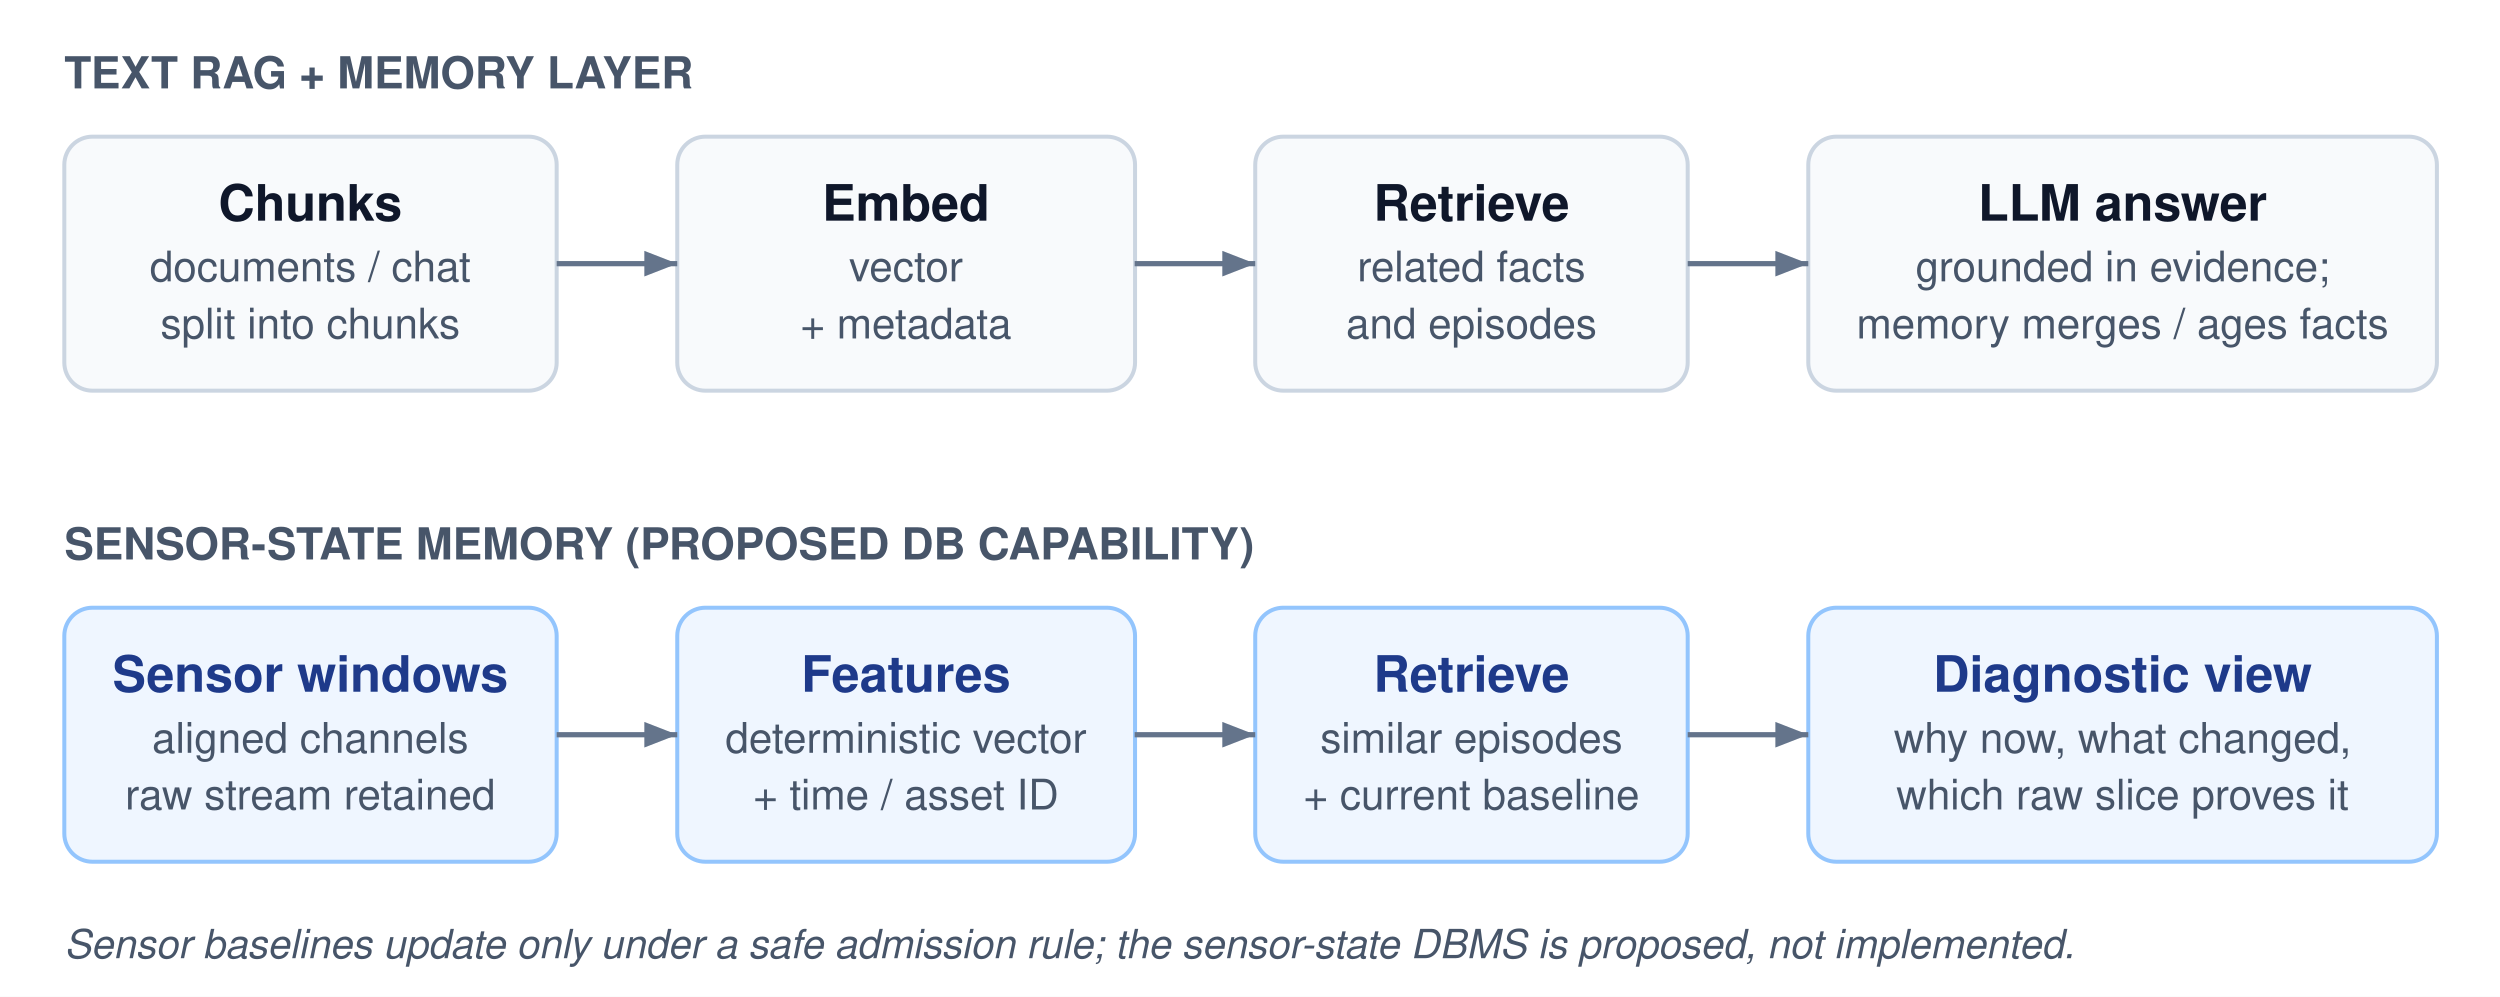
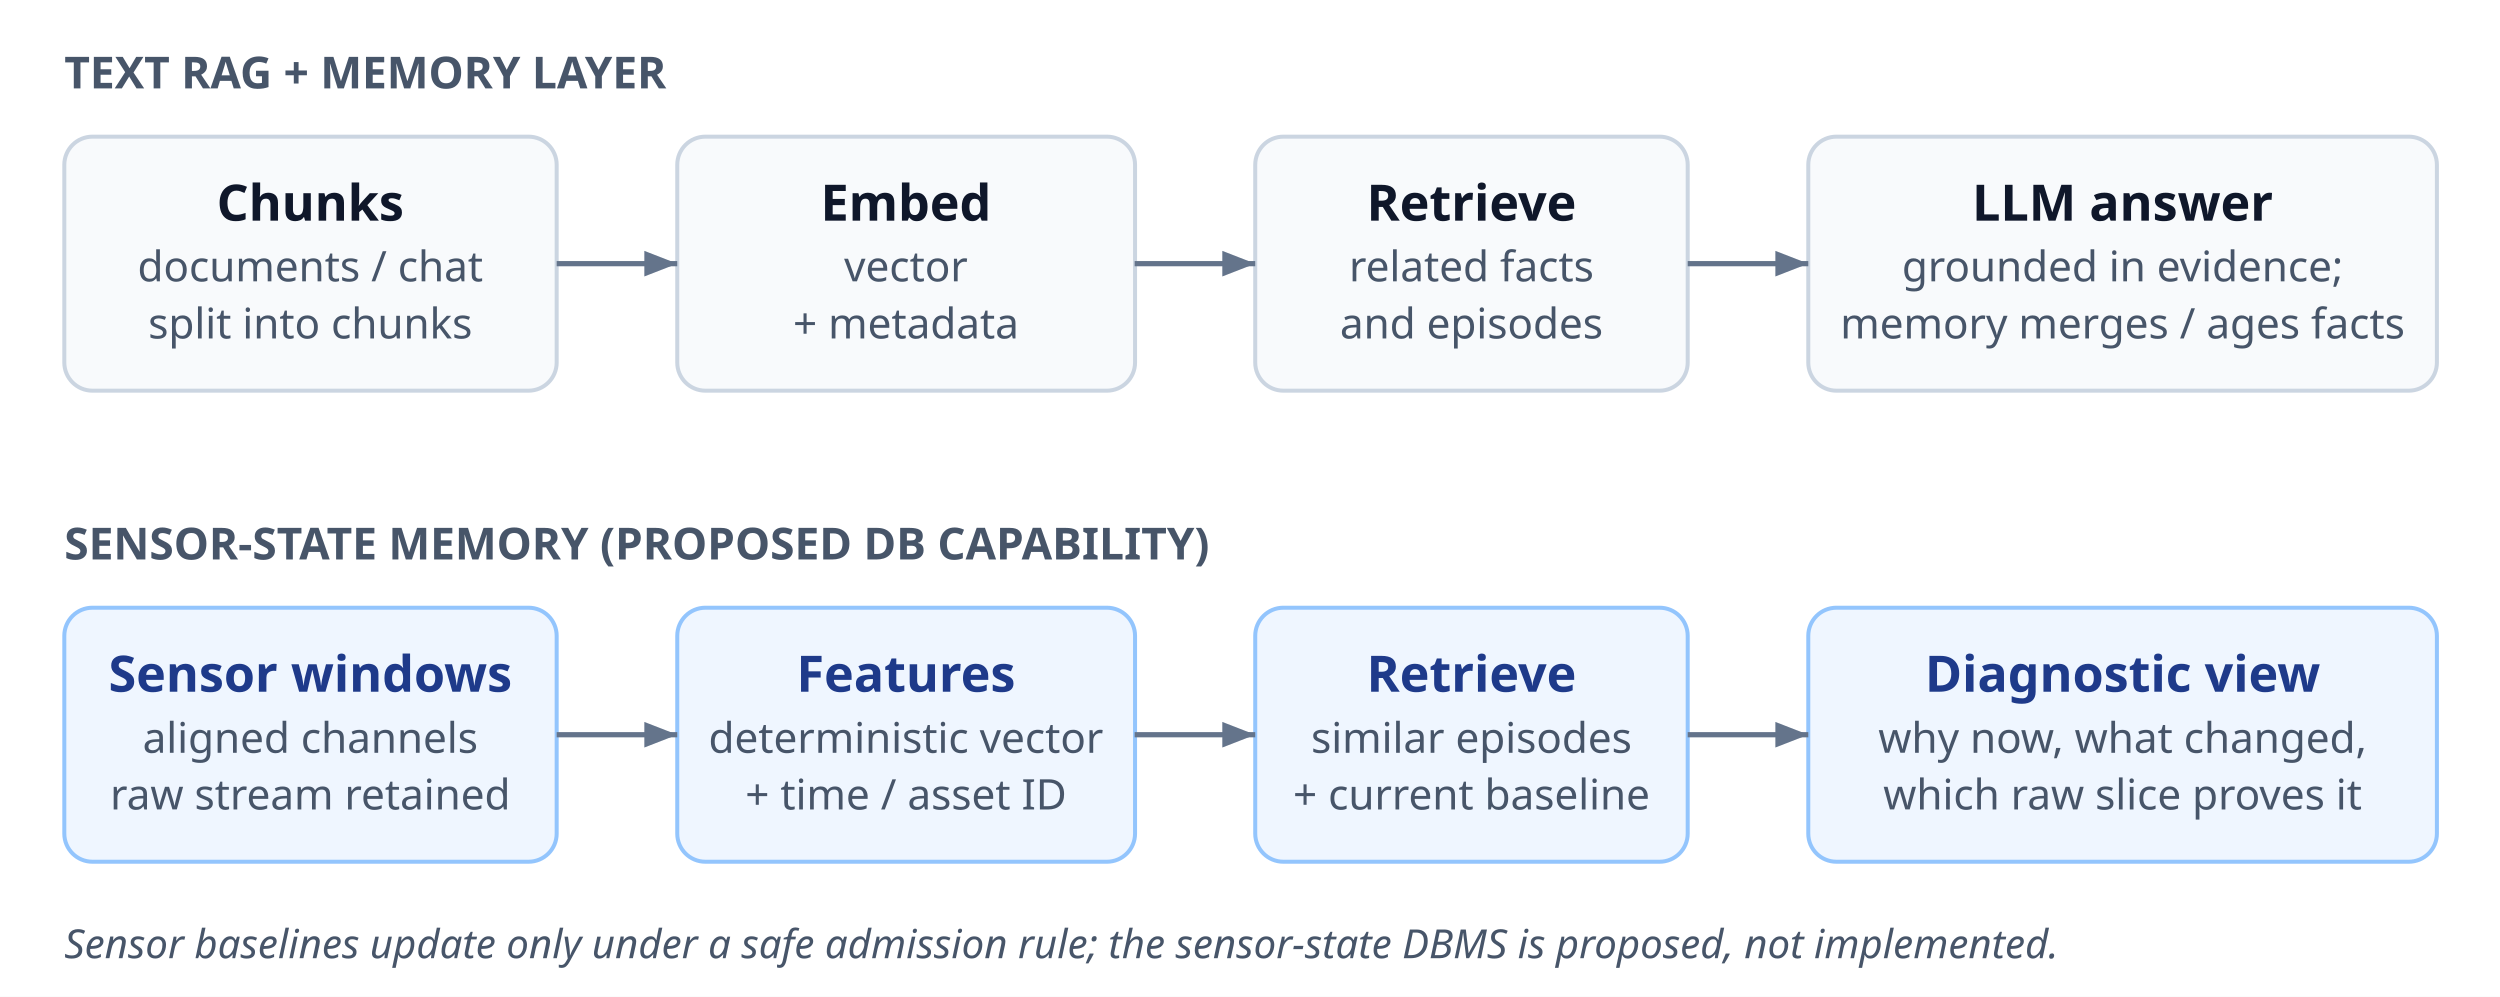
- <svg xmlns="http://www.w3.org/2000/svg" viewBox="0 0 622 248" role="img" aria-label="rag" font-family="'Nimbus Sans', Helvetica, Arial, sans-serif">
+ <svg xmlns="http://www.w3.org/2000/svg" viewBox="0 0 622 248" role="img" aria-label="rag" font-family="'Noto Sans', 'DejaVu Sans', sans-serif">
  <defs>
    <marker id="rag-arrow" viewBox="0 0 10 10" refX="9" refY="5" markerWidth="7" markerHeight="7" orient="auto-start-reverse">
      <path d="M 0 1.5 L 9 5 L 0 8.5 z" fill="#64748b" />
    </marker>
  </defs>
  <rect width="622" height="248" fill="#ffffff" />
  <rect x="16.0" y="34.0" width="122.5" height="63.2" rx="7" fill="#f8fafc" stroke="#cbd5e1" stroke-width="1.0" />
  <text x="77.2" y="54.9" font-size="12.5" font-weight="700" fill="#0f172a" text-anchor="middle">Chunks</text>
  <text x="77.2" y="70.0" font-size="10.5" fill="#475569" text-anchor="middle">documents / chat</text>
  <text x="77.2" y="84.2" font-size="10.5" fill="#475569" text-anchor="middle">split into chunks</text>
  <rect x="168.5" y="34.0" width="113.9" height="63.2" rx="7" fill="#f8fafc" stroke="#cbd5e1" stroke-width="1.0" />
  <text x="225.4" y="54.9" font-size="12.5" font-weight="700" fill="#0f172a" text-anchor="middle">Embed</text>
  <text x="225.4" y="70.0" font-size="10.5" fill="#475569" text-anchor="middle">vector</text>
  <text x="225.4" y="84.2" font-size="10.5" fill="#475569" text-anchor="middle">+ metadata</text>
  <rect x="312.3" y="34.0" width="107.6" height="63.2" rx="7" fill="#f8fafc" stroke="#cbd5e1" stroke-width="1.0" />
  <text x="366.1" y="54.9" font-size="12.5" font-weight="700" fill="#0f172a" text-anchor="middle">Retrieve</text>
  <text x="366.1" y="70.0" font-size="10.5" fill="#475569" text-anchor="middle">related facts</text>
  <text x="366.1" y="84.2" font-size="10.5" fill="#475569" text-anchor="middle">and episodes</text>
  <rect x="449.9" y="34.0" width="156.4" height="63.2" rx="7" fill="#f8fafc" stroke="#cbd5e1" stroke-width="1.0" />
  <text x="528.1" y="54.9" font-size="12.5" font-weight="700" fill="#0f172a" text-anchor="middle">LLM answer</text>
  <text x="528.1" y="70.0" font-size="10.5" fill="#475569" text-anchor="middle">grounded in evidence;</text>
  <text x="528.1" y="84.2" font-size="10.5" fill="#475569" text-anchor="middle">memory merges / ages facts</text>
  <rect x="16.0" y="151.2" width="122.5" height="63.2" rx="7" fill="#eff6ff" stroke="#93c5fd" stroke-width="1.0" />
  <text x="77.2" y="172.1" font-size="12.5" font-weight="700" fill="#1e3a8a" text-anchor="middle">Sensor windows</text>
  <text x="77.2" y="187.3" font-size="10.5" fill="#475569" text-anchor="middle">aligned channels</text>
  <text x="77.2" y="201.4" font-size="10.5" fill="#475569" text-anchor="middle">raw stream retained</text>
  <rect x="168.5" y="151.2" width="113.9" height="63.2" rx="7" fill="#eff6ff" stroke="#93c5fd" stroke-width="1.0" />
  <text x="225.4" y="172.1" font-size="12.5" font-weight="700" fill="#1e3a8a" text-anchor="middle">Features</text>
  <text x="225.4" y="187.3" font-size="10.5" fill="#475569" text-anchor="middle">deterministic vector</text>
  <text x="225.4" y="201.4" font-size="10.5" fill="#475569" text-anchor="middle">+ time / asset ID</text>
  <rect x="312.3" y="151.2" width="107.6" height="63.2" rx="7" fill="#eff6ff" stroke="#93c5fd" stroke-width="1.0" />
  <text x="366.1" y="172.1" font-size="12.5" font-weight="700" fill="#1e3a8a" text-anchor="middle">Retrieve</text>
  <text x="366.1" y="187.3" font-size="10.5" fill="#475569" text-anchor="middle">similar episodes</text>
  <text x="366.1" y="201.4" font-size="10.5" fill="#475569" text-anchor="middle">+ current baseline</text>
  <rect x="449.9" y="151.2" width="156.4" height="63.2" rx="7" fill="#eff6ff" stroke="#93c5fd" stroke-width="1.0" />
  <text x="528.1" y="172.1" font-size="12.5" font-weight="700" fill="#1e3a8a" text-anchor="middle">Diagnostic view</text>
  <text x="528.1" y="187.3" font-size="10.5" fill="#475569" text-anchor="middle">why now, what changed,</text>
  <text x="528.1" y="201.4" font-size="10.5" fill="#475569" text-anchor="middle">which raw slice proves it</text>
  <text x="16.0" y="22.0" font-size="11" font-weight="700" fill="#475569" text-anchor="start">TEXT RAG + MEMORY LAYER</text>
  <text x="16.0" y="139.2" font-size="11" font-weight="700" fill="#475569" text-anchor="start">SENSOR-STATE MEMORY (PROPOSED DB CAPABILITY)</text>
  <path d="M 138.5 65.6 L 168.5 65.6" fill="none" stroke="#64748b" stroke-width="1.3" marker-end="url(#rag-arrow)" />
  <path d="M 282.3 65.6 L 312.3 65.6" fill="none" stroke="#64748b" stroke-width="1.3" marker-end="url(#rag-arrow)" />
  <path d="M 419.9 65.6 L 449.9 65.6" fill="none" stroke="#64748b" stroke-width="1.3" marker-end="url(#rag-arrow)" />
  <path d="M 138.5 182.8 L 168.5 182.8" fill="none" stroke="#64748b" stroke-width="1.3" marker-end="url(#rag-arrow)" />
  <path d="M 282.3 182.8 L 312.3 182.8" fill="none" stroke="#64748b" stroke-width="1.3" marker-end="url(#rag-arrow)" />
  <path d="M 419.9 182.8 L 449.9 182.8" fill="none" stroke="#64748b" stroke-width="1.3" marker-end="url(#rag-arrow)" />
  <text x="16.0" y="238.4" font-size="10" font-style="italic" fill="#475569" text-anchor="start">Sensor baselines update only under a safe admission rule; the sensor-state DBMS is proposed, not implemented.</text>
</svg>
